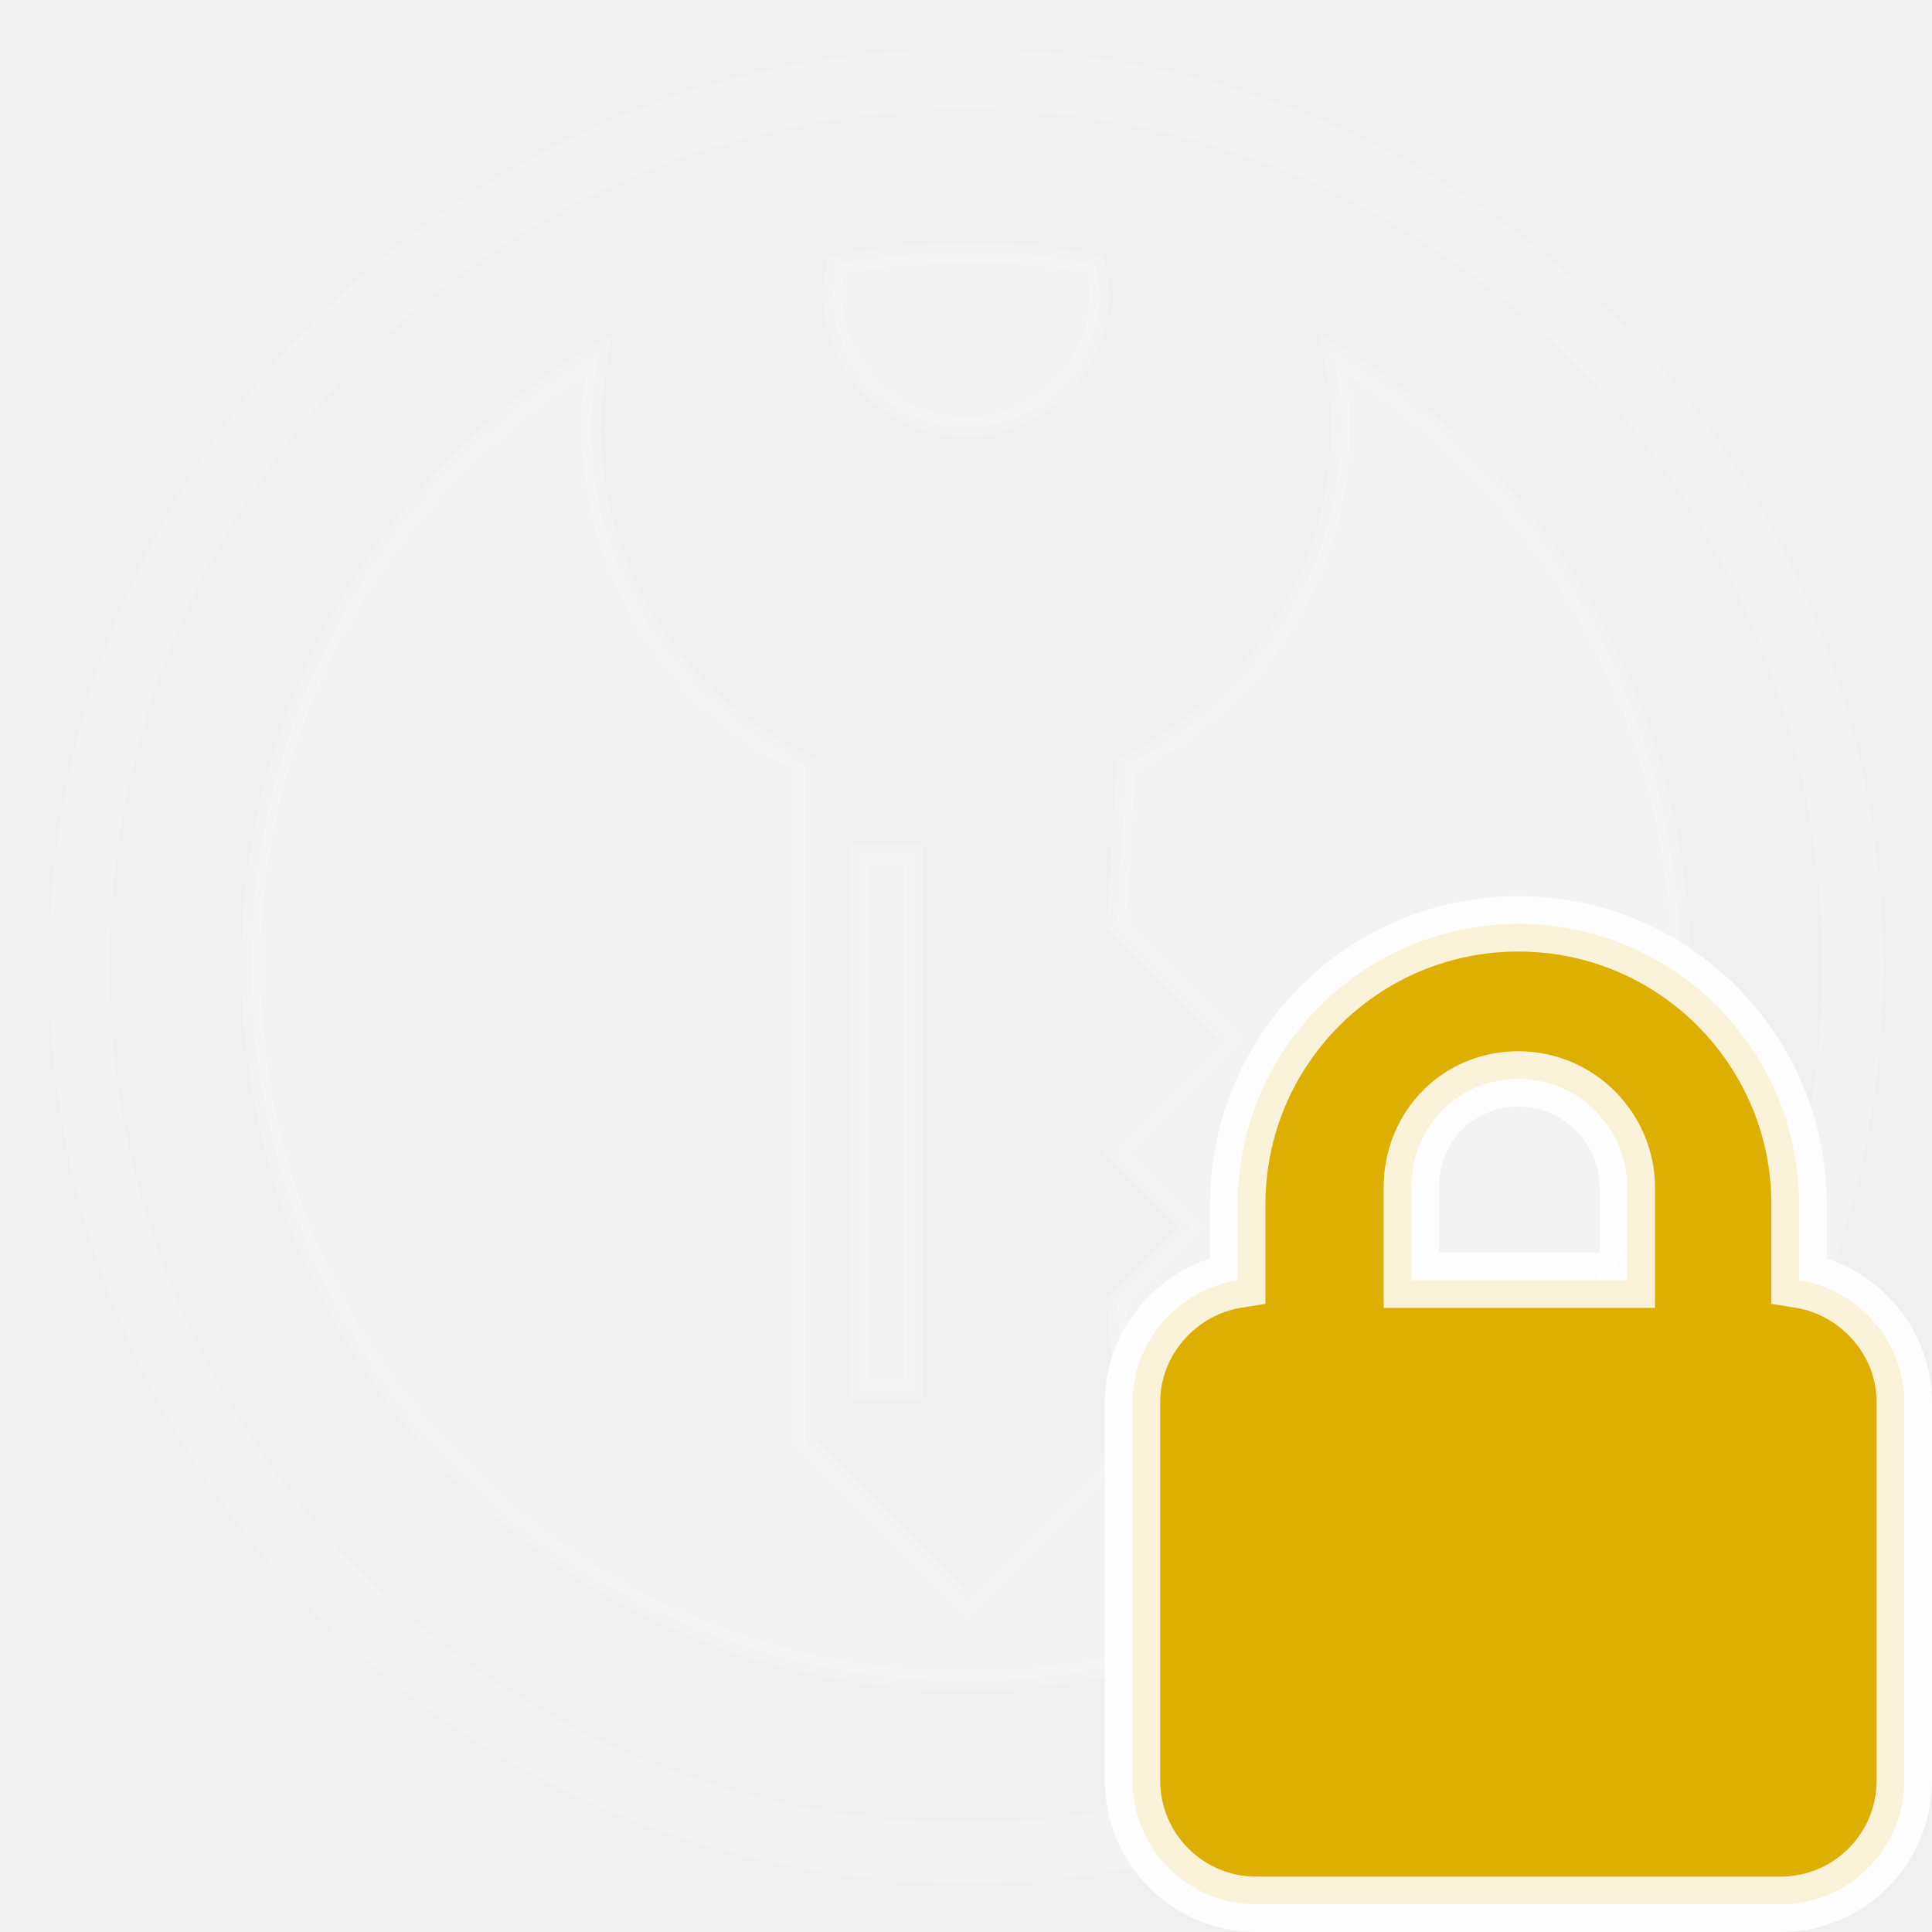
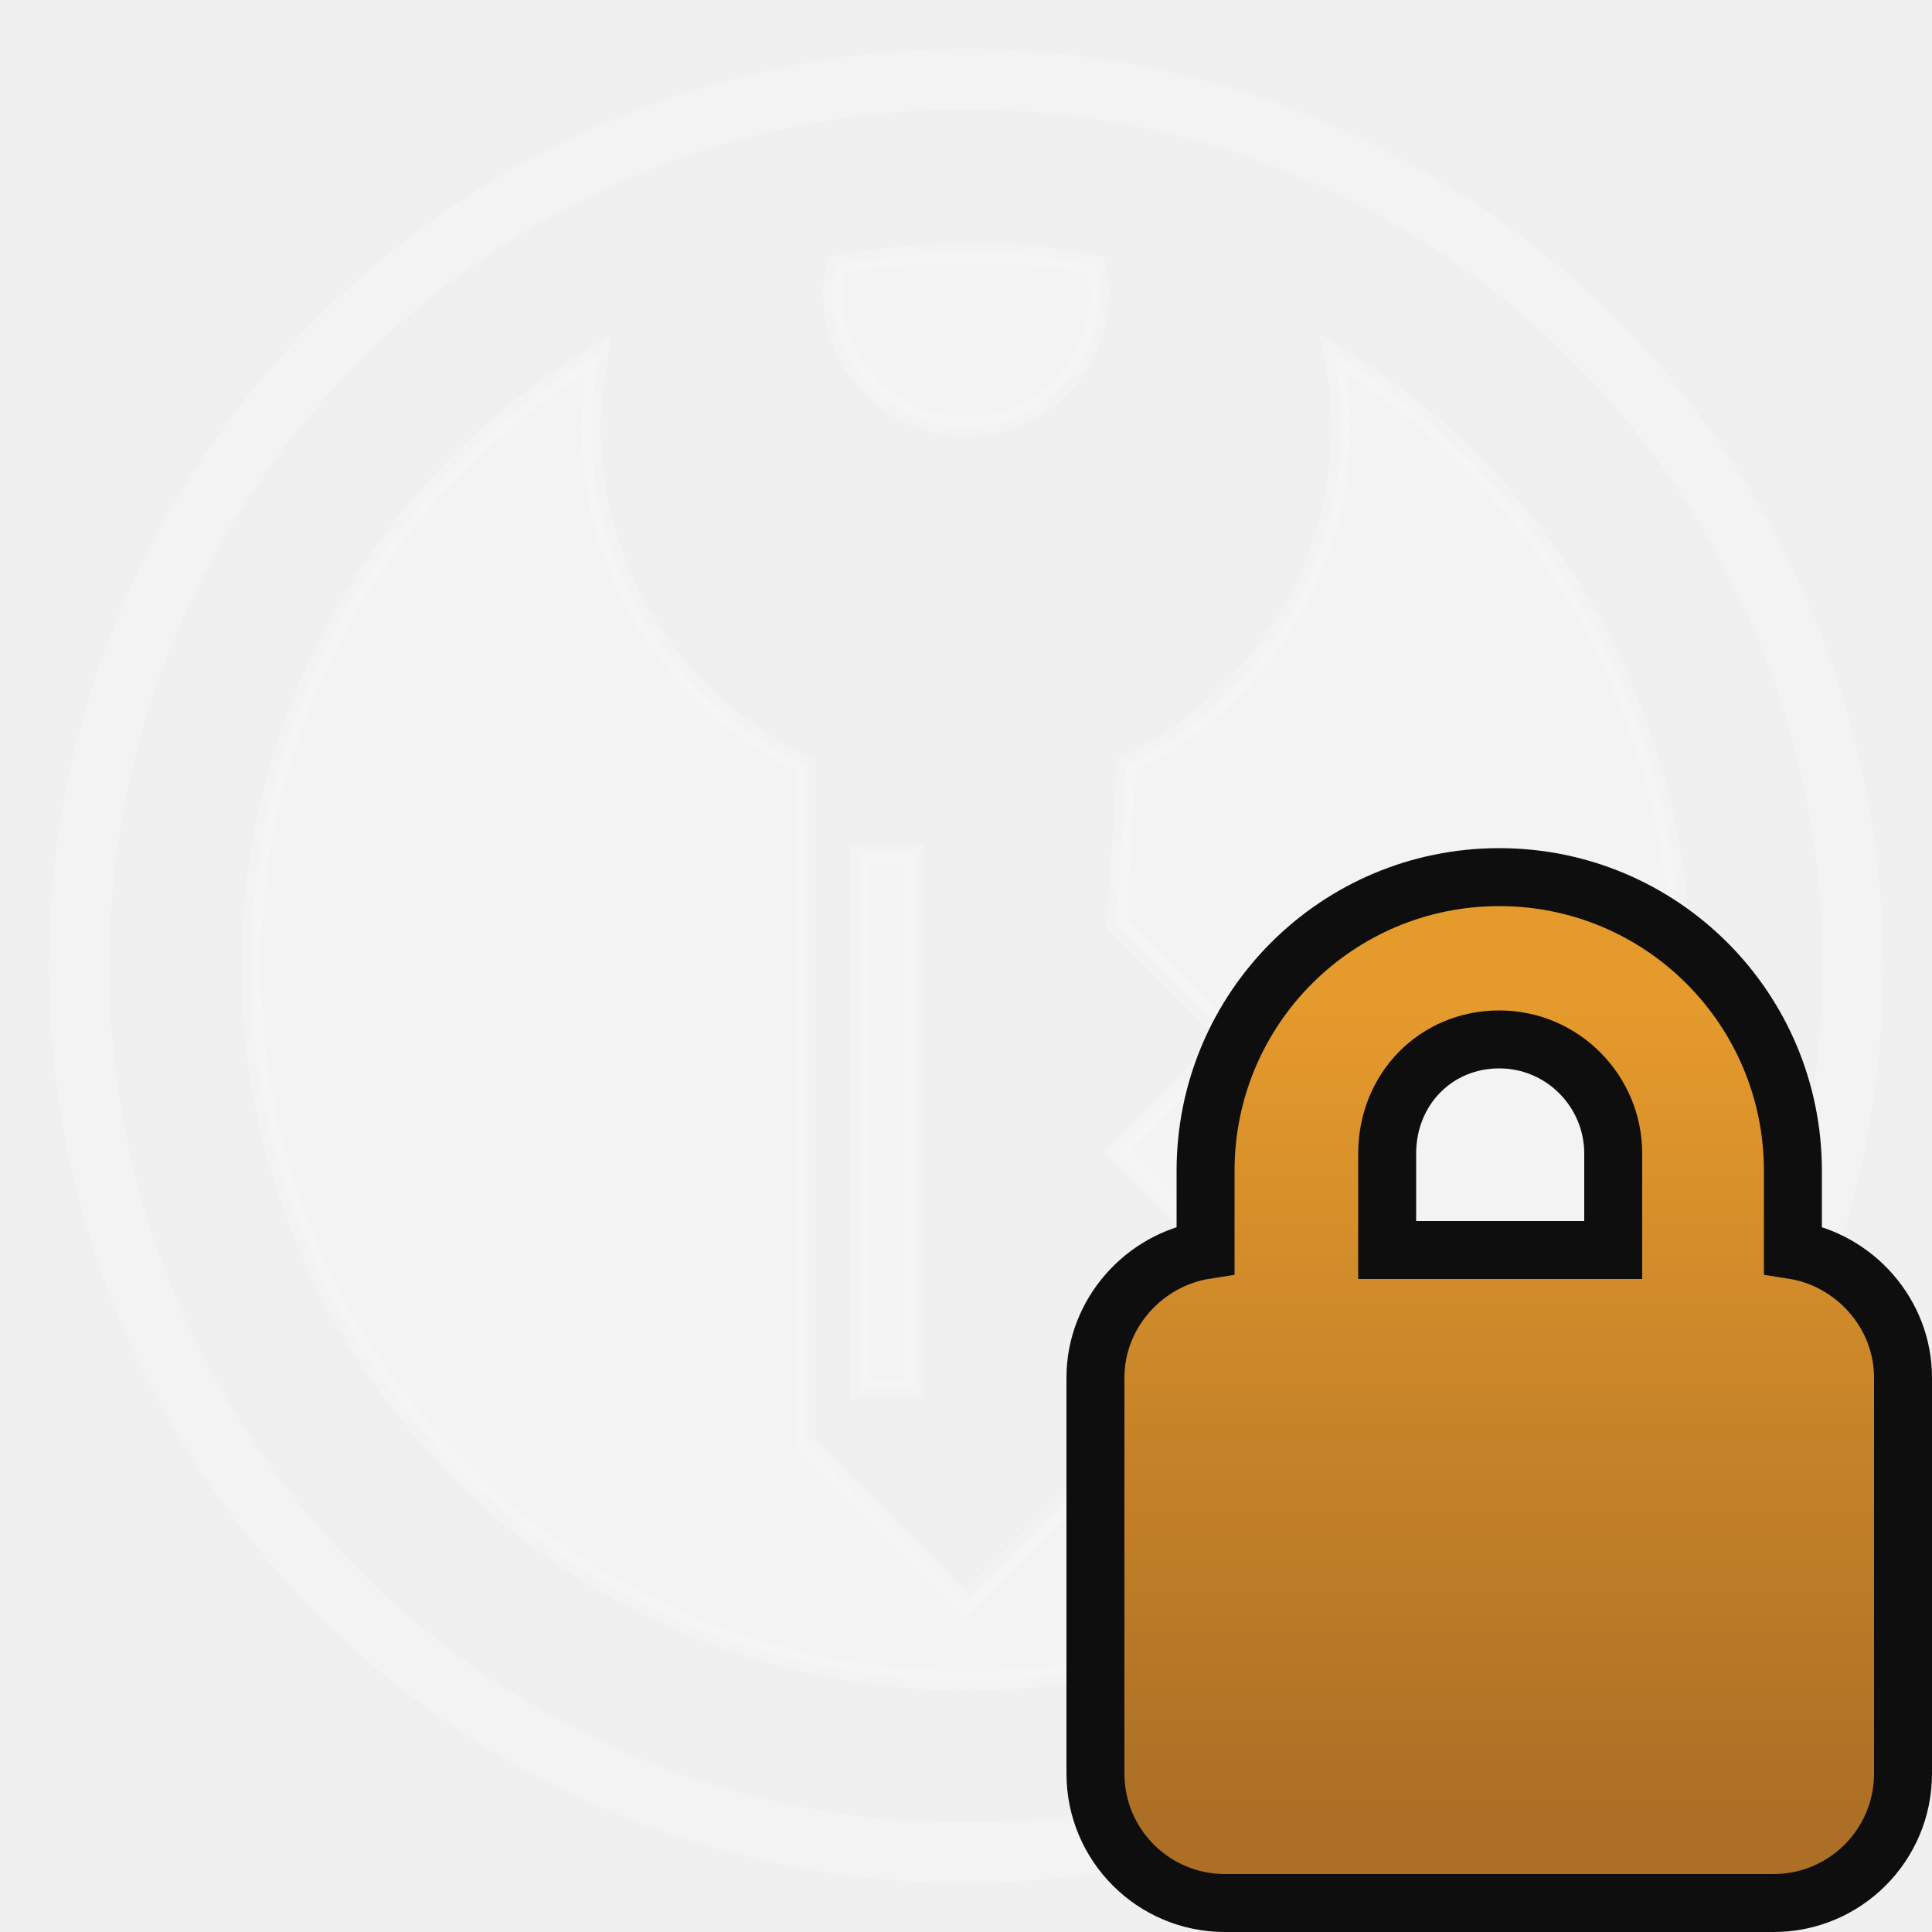
<svg xmlns="http://www.w3.org/2000/svg" version="1.1" viewBox="0 0 100 100" xml:space="preserve">
  <defs>
    <linearGradient id="SVGID_2_-3" x1="73.8" x2="73.8" y1="1532.1" y2="1574" gradientTransform="translate(3.8,-1480.3)" gradientUnits="userSpaceOnUse">
-       <stop stop-color="#d69029" offset="0" />
-       <stop stop-color="#af7125" offset="1" />
+       <stop stop-color="#e59a2c" offset="0" />
+       <stop stop-color="#ac6f25" offset="1" />
    </linearGradient>
    <linearGradient id="linearGradient5199" x1="53.239" x2="53.239" y1="12.753" y2="86.357" gradientTransform="translate(-50.413 11.364)" gradientUnits="userSpaceOnUse">
      <stop stop-color="#226e23" offset="0" />
      <stop stop-color="#63ab3a" offset="1" />
    </linearGradient>
-     <radialGradient id="radialGradient9501" cx="15.324" cy="16.191" r="29.132" gradientUnits="userSpaceOnUse">
-       <stop stop-color="#37ff2d" stop-opacity=".992" offset=".423" />
-       <stop stop-color="#6aae45" stop-opacity=".992" offset="1" />
-     </radialGradient>
  </defs>
  <linearGradient id="SVGID_1_" x1="50.269" x2="49.697" y1="-1470.9" y2="-1392.8" gradientTransform="matrix(1 0 0 -1 -50.207 -1373.2)" gradientUnits="userSpaceOnUse">
    <stop stop-color="gray" offset="0" />
    <stop stop-color="#4b4b4d" offset="1" />
  </linearGradient>
-   <g display="none">
-     <g display="none" stroke="#0c0c0c" stroke-opacity=".85">
+   <g display="none" stroke="#0c0c0c">
+     <g display="none" stroke-opacity=".85">
      <circle cx="50" cy="50" r="45.9" clip-rule="evenodd" fill="none" stroke-linecap="round" stroke-linejoin="round" stroke-width="3.132" />
      <path d="m56.7 13.7c0.1 0.5 0.2 1 0.2 1.5 0 3.8-3.1 6.9-6.9 6.9s-6.9-3.1-6.9-6.9c0-0.5 0.1-1 0.2-1.5 2.2-0.4 4.5-0.6 6.7-0.6 2.3-0.1 4.5 0.2 6.7 0.6zm-26.1 8.4c0 7.7 4.5 14.4 11.1 17.5v35.1l8.3 8.3 8.3-8.3-0.5-7.3 3.9-3.9-3.9-3.9 5.9-5.9-5.9-5.9 0.5-8.2c6.5-3.1 11.1-9.8 11.1-17.5 0-1.3-0.1-2.5-0.4-3.8 11.1 6.7 17.9 18.7 18 31.7 0 20.4-16.5 37-37 37-20.4 0-37-16.5-37-37 0-13 6.8-25 18-31.7-0.2 1.3-0.4 2.5-0.4 3.8zm13.9 22.1h2.8v27.7h-2.8z" display="inline" fill="#0c0c0c" fill-opacity=".85" />
    </g>
-     <g display="inline" stroke="#0c0c0c" stroke-opacity=".4">
+     <g display="none" stroke-opacity=".4">
      <circle cx="50" cy="50" r="45.9" clip-rule="evenodd" display="inline" fill="none" stroke-linecap="round" stroke-linejoin="round" stroke-width="3.132" />
      <path d="m56.7 13.7c0.1 0.5 0.2 1 0.2 1.5 0 3.8-3.1 6.9-6.9 6.9s-6.9-3.1-6.9-6.9c0-0.5 0.1-1 0.2-1.5 2.2-0.4 4.5-0.6 6.7-0.6 2.3-0.1 4.5 0.2 6.7 0.6zm-26.1 8.4c0 7.7 4.5 14.4 11.1 17.5v35.1l8.3 8.3 8.3-8.3-0.5-7.3 3.9-3.9-3.9-3.9 5.9-5.9-5.9-5.9 0.5-8.2c6.5-3.1 11.1-9.8 11.1-17.5 0-1.3-0.1-2.5-0.4-3.8 11.1 6.7 17.9 18.7 18 31.7 0 20.4-16.5 37-37 37-20.4 0-37-16.5-37-37 0-13 6.8-25 18-31.7-0.2 1.3-0.4 2.5-0.4 3.8zm13.9 22.1h2.8v27.7h-2.8z" fill="#0c0c0c" fill-opacity=".4" />
    </g>
-     <g transform="translate(2.9829 .81217)" display="none" stroke-linecap="round">
-       <rect x="62.107" y="49.702" width="33.41" height="47.986" ry="5.259" display="inline" fill="#f00" stroke="#000" stroke-linejoin="round" stroke-opacity=".85" stroke-width="3" />
-       <path d="m74.336 79.39v-1.734q0-2.25 0.961-3.914 0.961-1.664 3.516-3.539 2.461-1.758 3.234-2.859 0.797-1.102 0.797-2.461 0-1.523-1.125-2.32t-3.141-0.797q-3.516 0-8.016 2.297l-2.555-5.133q5.227-2.93 11.086-2.93 4.828 0 7.664 2.32 2.859 2.32 2.859 6.188 0 2.578-1.172 4.453t-4.453 4.219q-2.25 1.664-2.859 2.531-0.586 0.867-0.586 2.273v1.406zm-0.75 8.016q0-1.969 1.055-2.977 1.055-1.008 3.07-1.008 1.945 0 3 1.031 1.078 1.031 1.078 2.953 0 1.852-1.078 2.93-1.078 1.055-3 1.055-1.969 0-3.047-1.031-1.078-1.055-1.078-2.953z" display="inline" fill="#fff" stroke="#fff" />
-     </g>
-     <g transform="translate(-2.0168 -1.718)" display="inline">
-       <path transform="matrix(.94486 0 0 .94486 15.063 13.945)" d="m15.324 42.4c-2.075-0.068-5.719-18.012-7.188-19.48-1.427-1.427-19.088-4.712-19.021-6.729 0.068-2.075 18.012-5.719 19.48-7.188 1.427-1.427 4.712-19.088 6.729-19.021 2.075 0.068 5.719 18.012 7.188 19.48 1.427 1.427 19.088 4.712 19.021 6.729-0.068 2.075-18.012 5.719-19.48 7.188-1.427 1.427-4.712 19.088-6.729 19.021z" fill="#00e900" stroke="#000" stroke-linecap="round" stroke-linejoin="round" stroke-opacity=".85" stroke-width="5.845" style="paint-order:markers stroke fill" />
-     </g>
-     <g transform="translate(1.7352 1.5502)" display="none">
-       <path d="m63.286 97.016c-3.536 0-6.403-2.867-6.403-6.403v-19.592c0-3.154 2.389-5.83 5.447-6.308v-3.918c0-8.028 6.499-14.527 14.527-14.527 8.028 0 14.527 6.499 14.527 14.527v3.918c3.058 0.478 5.447 3.154 5.447 6.308v19.592c0 3.536-2.867 6.403-6.403 6.403zm19.21-32.303v-4.779c0-3.058-2.485-5.639-5.639-5.639-3.154 0-5.543 2.485-5.543 5.639v4.779z" display="inline" fill="#dcaf00" stroke="#000" stroke-opacity=".85" stroke-width="2.867" />
-     </g>
-     <g transform="matrix(1.1046 0 0 1.1046 -7.5383 -9.5324)" display="inline" stroke-linecap="round">
-       <rect x="58.942" y="60.377" width="37.058" height="37.428" ry="4.102" display="inline" fill="#f00" stroke="#000" stroke-linejoin="round" stroke-opacity=".85" stroke-width="2.716" />
-       <path d="m68.072 69.678 18.797 18.825m0-18.825-18.797 18.825" display="inline" fill="none" stroke="#fff" stroke-width="5.495" />
-     </g>
-     <g transform="translate(5.4993 4.4312)" display="none">
-       <rect x="62.782" y="46.083" width="30.219" height="47.986" ry="5.259" display="inline" fill="#f00" stroke="#000" stroke-opacity=".85" stroke-width="3" />
-       <path d="m80.798 75.525h-5.719l-1.195-22.898h8.109zm-7.008 8.016q0-1.969 1.055-2.977 1.055-1.008 3.07-1.008 1.945 0 3 1.031 1.078 1.031 1.078 2.953 0 1.852-1.078 2.93-1.078 1.055-3 1.055-1.969 0-3.047-1.031-1.078-1.055-1.078-2.953z" display="inline" fill="#fff" stroke="#fff" />
-     </g>
  </g>
-   <g>
-     <g display="none" stroke="#f9f9fa" stroke-opacity=".85">
+   <g stroke="#f9f9fa">
+     <g display="none" stroke-opacity=".85">
      <circle cx="50" cy="50" r="45.9" clip-rule="evenodd" display="inline" fill="none" stroke-linecap="round" stroke-linejoin="round" stroke-width="3.132" />
      <path d="m56.7 13.7c0.1 0.5 0.2 1 0.2 1.5 0 3.8-3.1 6.9-6.9 6.9s-6.9-3.1-6.9-6.9c0-0.5 0.1-1 0.2-1.5 2.2-0.4 4.5-0.6 6.7-0.6 2.3-0.1 4.5 0.2 6.7 0.6zm-26.1 8.4c0 7.7 4.5 14.4 11.1 17.5v35.1l8.3 8.3 8.3-8.3-0.5-7.3 3.9-3.9-3.9-3.9 5.9-5.9-5.9-5.9 0.5-8.2c6.5-3.1 11.1-9.8 11.1-17.5 0-1.3-0.1-2.5-0.4-3.8 11.1 6.7 17.9 18.7 18 31.7 0 20.4-16.5 37-37 37-20.4 0-37-16.5-37-37 0-13 6.8-25 18-31.7-0.2 1.3-0.4 2.5-0.4 3.8zm13.9 22.1h2.8v27.7h-2.8z" display="inline" fill="#f9f9fa" fill-opacity=".85" />
    </g>
-     <g stroke="#f9f9fa" stroke-opacity=".4">
+     <g stroke-opacity=".4">
      <circle cx="50" cy="50" r="45.9" clip-rule="evenodd" fill="none" stroke-linecap="round" stroke-linejoin="round" stroke-width="3.132" />
      <path d="m56.7 13.7c0.1 0.5 0.2 1 0.2 1.5 0 3.8-3.1 6.9-6.9 6.9s-6.9-3.1-6.9-6.9c0-0.5 0.1-1 0.2-1.5 2.2-0.4 4.5-0.6 6.7-0.6 2.3-0.1 4.5 0.2 6.7 0.6zm-26.1 8.4c0 7.7 4.5 14.4 11.1 17.5v35.1l8.3 8.3 8.3-8.3-0.5-7.3 3.9-3.9-3.9-3.9 5.9-5.9-5.9-5.9 0.5-8.2c6.5-3.1 11.1-9.8 11.1-17.5 0-1.3-0.1-2.5-0.4-3.8 11.1 6.7 17.9 18.7 18 31.7 0 20.4-16.5 37-37 37-20.4 0-37-16.5-37-37 0-13 6.8-25 18-31.7-0.2 1.3-0.4 2.5-0.4 3.8zm13.9 22.1h2.8v27.7h-2.8z" fill="#f9f9fa" fill-opacity=".4" />
    </g>
-     <g transform="translate(2.9829 .81217)" display="none" stroke="#fff" stroke-linecap="round">
-       <rect x="62.107" y="49.702" width="33.41" height="47.986" ry="5.259" display="inline" fill="#f00" stroke-linejoin="round" stroke-opacity=".85" stroke-width="3" />
-       <path d="m74.336 79.39v-1.734q0-2.25 0.961-3.914 0.961-1.664 3.516-3.539 2.461-1.758 3.234-2.859 0.797-1.102 0.797-2.461 0-1.523-1.125-2.32t-3.141-0.797q-3.516 0-8.016 2.297l-2.555-5.133q5.227-2.93 11.086-2.93 4.828 0 7.664 2.32 2.859 2.32 2.859 6.188 0 2.578-1.172 4.453t-4.453 4.219q-2.25 1.664-2.859 2.531-0.586 0.867-0.586 2.273v1.406zm-0.75 8.016q0-1.969 1.055-2.977 1.055-1.008 3.07-1.008 1.945 0 3 1.031 1.078 1.031 1.078 2.953 0 1.852-1.078 2.93-1.078 1.055-3 1.055-1.969 0-3.047-1.031-1.078-1.055-1.078-2.953z" display="inline" fill="#fff" />
+   </g>
+   <g display="none">
+     <g display="inline">
+       <circle cx="50" cy="50" r="45.934" fill="#fff" fill-rule="evenodd" opacity=".871" stroke="#000" stroke-linecap="round" stroke-linejoin="round" stroke-opacity=".784" stroke-width="3.132" />
+       <circle cx="50" cy="50" r="42.321" fill="none" />
+       <path d="m50 6.324c-24.121 3.9e-4 -43.675 19.554-43.676 43.676 3.8e-4 24.121 19.554 43.675 43.676 43.676 24.121-4e-4 43.675-19.554 43.676-43.676-4e-4 -24.121-19.554-43.675-43.676-43.676zm0 6.711c2.264 0.008 4.523 0.225 6.748 0.646 0.107 0.484 0.168 0.984 0.168 1.5 0 3.823-3.097 6.918-6.918 6.916-3.821 0.002-6.916-3.091-6.916-6.914 0-0.518 0.062-1.02 0.17-1.506 2.225-0.42 4.484-0.636 6.748-0.643zm-18.994 5.299c-0.24 1.219-0.371 2.474-0.371 3.764 0 7.72 4.528 14.368 11.064 17.48v35.09l8.299 8.299 8.301-8.301-0.477-7.35 3.914-3.912-3.914-3.912 5.871-5.867-5.871-5.871 0.477-8.178c6.538-3.111 11.066-9.759 11.066-17.478 0-1.287-0.133-2.541-0.373-3.758 11.132 6.668 17.954 18.684 17.973 31.66-5e-4 20.415-16.55 36.964-36.965 36.965-20.415-6e-4 -36.964-16.55-36.965-36.965 0.016-12.978 6.837-24.997 17.971-31.666zm13.459 25.898h2.768v27.666h-2.766l-2e-3 -27.664v-2e-3z" fill="#f9f9f9" fill-rule="evenodd" />
+       <path d="m56.748 13.682c0.107 0.484 0.168 0.985 0.168 1.501 0 3.823-3.097 6.918-6.918 6.916-3.821 0.002-6.916-3.091-6.916-6.914 0-0.518 0.063-1.021 0.171-1.507 2.225-0.42 4.484-0.635 6.748-0.642 2.264 0.008 4.523 0.225 6.747 0.646zm-26.113 8.416c0 7.72 4.528 14.367 11.064 17.479v35.091l8.299 8.299 8.301-8.301-0.476-7.349 3.913-3.913-3.913-3.913 5.87-5.868-5.87-5.87 0.476-8.179c6.538-3.111 11.066-9.758 11.066-17.477 0-1.287-0.133-2.542-0.372-3.759 11.132 6.668 17.954 18.684 17.972 31.661-6e-4 20.415-16.55 36.964-36.964 36.964-20.415-6e-4 -36.964-16.55-36.964-36.964 0.015-12.978 6.836-24.998 17.97-31.667-0.24 1.219-0.371 2.476-0.37 3.765zm13.83 22.135h2.768v27.666h-2.765l-2e-3 -27.664v-2e-3z" fill="url(#linearGradient5199)" opacity=".94" />
    </g>
-     <g transform="translate(-2.0168 -1.718)" display="none">
-       <path transform="matrix(.94486 0 0 .94486 15.063 13.945)" d="m15.324 42.4c-2.075-0.068-5.719-18.012-7.188-19.48-1.427-1.427-19.088-4.712-19.021-6.729 0.068-2.075 18.012-5.719 19.48-7.188 1.427-1.427 4.712-19.088 6.729-19.021 2.075 0.068 5.719 18.012 7.188 19.48 1.427 1.427 19.088 4.712 19.021 6.729-0.068 2.075-18.012 5.719-19.48 7.188-1.427 1.427-4.712 19.088-6.729 19.021z" fill="#00e900" stroke="#fff" stroke-linecap="round" stroke-linejoin="round" stroke-opacity=".85" stroke-width="5.845" style="paint-order:markers stroke fill" />
-     </g>
-     <g transform="translate(1.7352 1.5502)">
-       <path d="m63.286 97.016c-3.536 0-6.403-2.867-6.403-6.403v-19.592c0-3.154 2.389-5.83 5.447-6.308v-3.918c0-8.028 6.499-14.527 14.527-14.527 8.028 0 14.527 6.499 14.527 14.527v3.918c3.058 0.478 5.447 3.154 5.447 6.308v19.592c0 3.536-2.867 6.403-6.403 6.403zm19.21-32.303v-4.779c0-3.058-2.485-5.639-5.639-5.639-3.154 0-5.543 2.485-5.543 5.639v4.779z" fill="#dcaf00" stroke="#fff" stroke-opacity=".85" stroke-width="2.867" />
-     </g>
-     <g transform="matrix(1.1046 0 0 1.1046 -7.5383 -9.5325)" display="none" stroke="#fff" stroke-linecap="round">
-       <rect x="58.942" y="60.377" width="37.058" height="37.428" ry="4.102" display="inline" fill="#f00" stroke-linejoin="round" stroke-opacity=".85" stroke-width="2.716" />
-       <path d="m68.072 69.678 18.797 18.825m0-18.825-18.797 18.825" display="inline" fill="none" stroke-width="5.495" />
-     </g>
-     <g transform="translate(5.4993 4.4312)" display="none" stroke="#fff">
-       <rect x="62.782" y="46.083" width="30.219" height="47.986" ry="5.259" display="inline" fill="#f00" stroke-opacity=".85" stroke-width="3" />
-       <path d="m80.798 75.525h-5.719l-1.195-22.898h8.109zm-7.008 8.016q0-1.969 1.055-2.977 1.055-1.008 3.07-1.008 1.945 0 3 1.031 1.078 1.031 1.078 2.953 0 1.852-1.078 2.93-1.078 1.055-3 1.055-1.969 0-3.047-1.031-1.078-1.055-1.078-2.953z" display="inline" fill="#fff" />
+     <g display="none">
+       <circle cx="50" cy="50" r="45.9" clip-rule="evenodd" fill="#fff" fill-rule="evenodd" stroke="#515151" stroke-linecap="round" stroke-linejoin="round" stroke-width="3.132" />
+       <path d="m56.7 13.7c0.1 0.5 0.2 1 0.2 1.5 0 3.8-3.1 6.9-6.9 6.9s-6.9-3.1-6.9-6.9c0-0.5 0.1-1 0.2-1.5 2.2-0.4 4.5-0.6 6.7-0.6 2.3-0.1 4.5 0.2 6.7 0.6zm-26.1 8.4c0 7.7 4.5 14.4 11.1 17.5v35.1l8.3 8.3 8.3-8.3-0.5-7.3 3.9-3.9-3.9-3.9 5.9-5.9-5.9-5.9 0.5-8.2c6.5-3.1 11.1-9.8 11.1-17.5 0-1.3-0.1-2.5-0.4-3.8 11.1 6.7 17.9 18.7 18 31.7 0 20.4-16.5 37-37 37-20.4 0-37-16.5-37-37 0-13 6.8-25 18-31.7-0.2 1.3-0.4 2.5-0.4 3.8zm13.9 22.1h2.8v27.7h-2.8z" display="inline" fill="url(#SVGID_1_)" />
    </g>
  </g>
  <g display="none">
-     <g transform="translate(50.413 -11.364)" display="inline">
-       <circle cx="-.413" cy="61.364" r="45.934" fill="#fff" fill-rule="evenodd" opacity=".871" stroke="#000" stroke-linecap="round" stroke-linejoin="round" stroke-opacity=".784" stroke-width="3.132" />
-       <circle cx="-.413" cy="61.364" r="42.321" fill="none" />
-       <path d="m-0.413 17.688a43.676 43.676 0 0 0-43.676 43.676 43.676 43.676 0 0 0 43.676 43.676 43.676 43.676 0 0 0 43.676-43.676 43.676 43.676 0 0 0-43.676-43.676zm0 6.711c2.264 0.008 4.523 0.225 6.748 0.646 0.107 0.484 0.168 0.984 0.168 1.5 0 3.823-3.097 6.918-6.918 6.916-3.821 0.002-6.916-3.091-6.916-6.914 0-0.518 0.062-1.02 0.17-1.506 2.225-0.42 4.484-0.636 6.748-0.643zm-18.994 5.299c-0.241 1.219-0.371 2.474-0.371 3.764 0 7.72 4.528 14.368 11.064 17.48v35.09l8.299 8.299 8.301-8.301-0.477-7.35 3.914-3.912-3.914-3.912 5.871-5.867-5.871-5.871 0.477-8.178c6.538-3.111 11.066-9.759 11.066-17.479 0-1.287-0.133-2.541-0.373-3.758 11.132 6.668 17.954 18.684 17.973 31.66-5.4e-4 20.415-16.55 36.964-36.965 36.965-20.415-5.52e-4 -36.964-16.55-36.965-36.965 0.016-12.978 6.837-24.997 17.971-31.666zm13.459 25.898h2.768v27.666h-2.766l-2e-3 -27.664v-2e-3z" fill="#f9f9f9" fill-rule="evenodd" />
-       <path d="m6.334 25.045c0.107 0.484 0.168 0.985 0.168 1.501 0 3.823-3.097 6.918-6.918 6.916-3.821 0.002-6.916-3.091-6.916-6.914 0-0.518 0.063-1.021 0.17-1.507 2.225-0.42 4.484-0.635 6.748-0.642 2.264 0.008 4.523 0.225 6.748 0.646zm-26.113 8.417c0 7.72 4.528 14.367 11.064 17.479v35.091l8.299 8.299 8.301-8.301-0.476-7.349 3.913-3.913-3.913-3.913 5.87-5.868-5.87-5.87 0.476-8.179c6.538-3.111 11.066-9.758 11.066-17.477 0-1.287-0.133-2.542-0.373-3.759 11.132 6.668 17.954 18.684 17.972 31.661-5.4e-4 20.415-16.55 36.964-36.964 36.964-20.415-5.5e-4 -36.964-16.55-36.964-36.964 0.015-12.978 6.836-24.998 17.97-31.667-0.241 1.219-0.371 2.476-0.37 3.765zm13.83 22.135h2.768v27.666h-2.765l-2e-3 -27.664v-2e-3z" fill="url(#linearGradient5199)" opacity=".94" />
+     <path d="m27.526 52.29c-1.961-0.065-5.404-17.019-6.791-18.406-1.348-1.348-18.036-4.452-17.973-6.358 0.065-1.961 17.019-5.404 18.406-6.791 1.348-1.348 4.452-18.036 6.358-17.973 1.961 0.065 5.404 17.019 6.791 18.406 1.348 1.348 18.036 4.452 17.973 6.358-0.065 1.961-17.019 5.404-18.406 6.791-1.348 1.348-4.452 18.036-6.358 17.973z" fill="#0f0" stroke="#000" stroke-linecap="round" stroke-linejoin="round" stroke-width="5.523" style="paint-order:markers stroke fill" />
+   </g>
+   <g>
+     <path d="m63.4 98.5c-3.7 0-6.7-3-6.7-6.7v-20.5c0-3.3 2.5-6.1 5.7-6.6v-4.1c0-8.4 6.8-15.2 15.2-15.2s15.2 6.8 15.2 15.2v4.1c3.2 0.5 5.7 3.3 5.7 6.6v20.5c0 3.7-3 6.7-6.7 6.7zm20.1-33.8v-5c0-3.2-2.6-5.9-5.9-5.9s-5.8 2.6-5.8 5.9v5z" fill="url(#SVGID_2_-3)" stroke="#0e0e0e" stroke-width="3" />
+   </g>
+   <g display="none">
+     <rect transform="translate(2.9829 .81217)" x="62.107" y="49.702" width="33.41" height="47.986" ry="5.259" display="inline" fill="#f00" stroke="#000" stroke-linecap="round" stroke-linejoin="round" stroke-width="3" />
+     <path d="m77.318 80.202v-1.734c0-1.5 0.32-2.805 0.961-3.914 0.641-1.109 1.812-2.289 3.516-3.539 1.641-1.172 2.719-2.125 3.234-2.859 0.531-0.734 0.797-1.555 0.797-2.461 0-1.016-0.375-1.789-1.125-2.32-0.75-0.531-1.797-0.797-3.141-0.797-2.344 0-5.016 0.766-8.016 2.297l-2.555-5.133c3.484-1.953 7.18-2.93 11.086-2.93 3.219 0 5.774 0.773 7.664 2.32 1.906 1.547 2.859 3.609 2.859 6.188 0 1.719-0.391 3.203-1.172 4.453-0.781 1.25-2.266 2.656-4.453 4.219-1.5 1.109-2.453 1.953-2.859 2.531-0.391 0.578-0.586 1.336-0.586 2.273v1.406zm-0.75 8.016c0-1.312 0.352-2.305 1.055-2.977 0.703-0.672 1.727-1.008 3.07-1.008 1.297 0 2.297 0.344 3 1.031 0.719 0.688 1.078 1.672 1.078 2.953 0 1.234-0.359 2.211-1.078 2.93-0.719 0.703-1.719 1.055-3 1.055-1.312 0-2.328-0.344-3.047-1.031-0.719-0.703-1.078-1.688-1.078-2.953z" display="inline" fill="#fff" stroke="#fff" stroke-linecap="round" />
+     <g>
+       <rect transform="matrix(1.1046 0 0 1.1046 -7.5383 -9.5324)" x="58.942" y="60.377" width="37.058" height="37.428" ry="4.102" display="inline" fill="#f00" stroke="#040404" stroke-linecap="round" stroke-linejoin="round" stroke-width="2.716" />
+       <path d="m67.652 67.432 20.762 20.794m0-20.794-20.762 20.794" display="inline" fill="none" stroke="#fff" stroke-linecap="round" stroke-width="6.07" />
+       <rect transform="translate(5.4993 4.4312)" x="62.782" y="46.083" width="30.219" height="47.986" ry="5.259" display="inline" fill="#f00" stroke="#000" stroke-width="3" />
    </g>
-     <g transform="translate(50.207 -10.95)" display="inline">
-       <circle cx="-.207" cy="60.95" r="45.9" clip-rule="evenodd" fill="#fff" fill-rule="evenodd" stroke="#515151" stroke-linecap="round" stroke-linejoin="round" stroke-width="3.132" />
-       <path d="m6.493 24.65c0.1 0.5 0.2 1 0.2 1.5 0 3.8-3.1 6.9-6.9 6.9s-6.9-3.1-6.9-6.9c0-0.5 0.1-1 0.2-1.5 2.2-0.4 4.5-0.6 6.7-0.6 2.3-0.1 4.5 0.2 6.7 0.6zm-26.1 8.4c0 7.7 4.5 14.4 11.1 17.5v35.1l8.3 8.3 8.3-8.3-0.5-7.3 3.9-3.9-3.9-3.9 5.9-5.9-5.9-5.9 0.5-8.2c6.5-3.1 11.1-9.8 11.1-17.5 0-1.3-0.1-2.5-0.4-3.8 11.1 6.7 17.9 18.7 18 31.7 0 20.4-16.5 37-37 37-20.4 0-37-16.5-37-37 0-13 6.8-25 18-31.7-0.2 1.3-0.4 2.5-0.4 3.8zm13.9 22.1h2.8v27.7h-2.8z" display="inline" fill="url(#SVGID_1_)" />
-     </g>
-     <g transform="translate(2.9829 .81217)" display="none" stroke-linecap="round">
-       <rect x="62.107" y="49.702" width="33.41" height="47.986" ry="5.259" display="inline" fill="#f00" stroke="#000" stroke-linejoin="round" stroke-width="3" />
-       <path d="m74.336 79.39v-1.734q0-2.25 0.961-3.914 0.961-1.664 3.516-3.539 2.461-1.758 3.234-2.859 0.797-1.102 0.797-2.461 0-1.523-1.125-2.32t-3.141-0.797q-3.516 0-8.016 2.297l-2.555-5.133q5.227-2.93 11.086-2.93 4.828 0 7.664 2.32 2.859 2.32 2.859 6.188 0 2.578-1.172 4.453t-4.453 4.219q-2.25 1.664-2.859 2.531-0.586 0.867-0.586 2.273v1.406zm-0.75 8.016q0-1.969 1.055-2.977 1.055-1.008 3.07-1.008 1.945 0 3 1.031 1.078 1.031 1.078 2.953 0 1.852-1.078 2.93-1.078 1.055-3 1.055-1.969 0-3.047-1.031-1.078-1.055-1.078-2.953z" display="inline" fill="#fff" stroke="#fff" />
-     </g>
-     <g transform="translate(-2.0168 -1.718)" display="inline">
-       <path transform="matrix(.94486 0 0 .94486 15.063 13.945)" d="m15.324 42.4c-2.075-0.068-5.719-18.012-7.188-19.48-1.427-1.427-19.088-4.712-19.021-6.729 0.068-2.075 18.012-5.719 19.48-7.188 1.427-1.427 4.712-19.088 6.729-19.021 2.075 0.068 5.719 18.012 7.188 19.48 1.427 1.427 19.088 4.712 19.021 6.729-0.068 2.075-18.012 5.719-19.48 7.188-1.427 1.427-4.712 19.088-6.729 19.021z" fill="url(#radialGradient9501)" stroke="#000" stroke-linecap="round" stroke-linejoin="round" stroke-width="5.845" style="paint-order:markers stroke fill" />
-     </g>
-     <g display="inline">
-       <path d="m63.4 98.5c-3.7 0-6.7-3-6.7-6.7v-20.5c0-3.3 2.5-6.1 5.7-6.6v-4.1c0-8.4 6.8-15.2 15.2-15.2s15.2 6.8 15.2 15.2v4.1c3.2 0.5 5.7 3.3 5.7 6.6v20.5c0 3.7-3 6.7-6.7 6.7zm20.1-33.8v-5c0-3.2-2.6-5.9-5.9-5.9s-5.8 2.6-5.8 5.9v5z" fill="url(#SVGID_2_-3)" stroke="#0e0e0e" stroke-width="3" />
-     </g>
-     <g transform="matrix(1.1046 0 0 1.1046 -7.5383 -9.5325)" display="none" stroke-linecap="round">
-       <rect x="58.942" y="60.377" width="37.058" height="37.428" ry="4.102" display="inline" fill="#f00" stroke="#040404" stroke-linejoin="round" stroke-width="2.716" />
-       <path d="m68.072 69.678 18.797 18.825m0-18.825-18.797 18.825" display="inline" fill="none" stroke="#fff" stroke-width="5.495" />
-     </g>
-     <g transform="translate(5.4993 4.4312)" display="none">
-       <rect x="62.782" y="46.083" width="30.219" height="47.986" ry="5.259" display="inline" fill="#f00" stroke="#000" stroke-width="3" />
-       <path d="m80.798 75.525h-5.719l-1.195-22.898h8.109zm-7.008 8.016q0-1.969 1.055-2.977 1.055-1.008 3.07-1.008 1.945 0 3 1.031 1.078 1.031 1.078 2.953 0 1.852-1.078 2.93-1.078 1.055-3 1.055-1.969 0-3.047-1.031-1.078-1.055-1.078-2.953z" display="inline" fill="#fff" stroke="#fff" />
-     </g>
+     <path d="m86.297 79.956h-5.719l-1.195-22.898h8.109zm-7.008 8.016c0-1.312 0.351-2.305 1.055-2.977 0.703-0.672 1.726-1.008 3.07-1.008 1.297 0 2.297 0.344 3 1.031 0.719 0.688 1.078 1.672 1.078 2.953 0 1.234-0.359 2.211-1.078 2.93-0.719 0.703-1.719 1.055-3 1.055-1.312 0-2.328-0.344-3.047-1.031-0.719-0.703-1.078-1.688-1.078-2.953z" display="inline" fill="#fff" stroke="#fff" />
  </g>
</svg>
